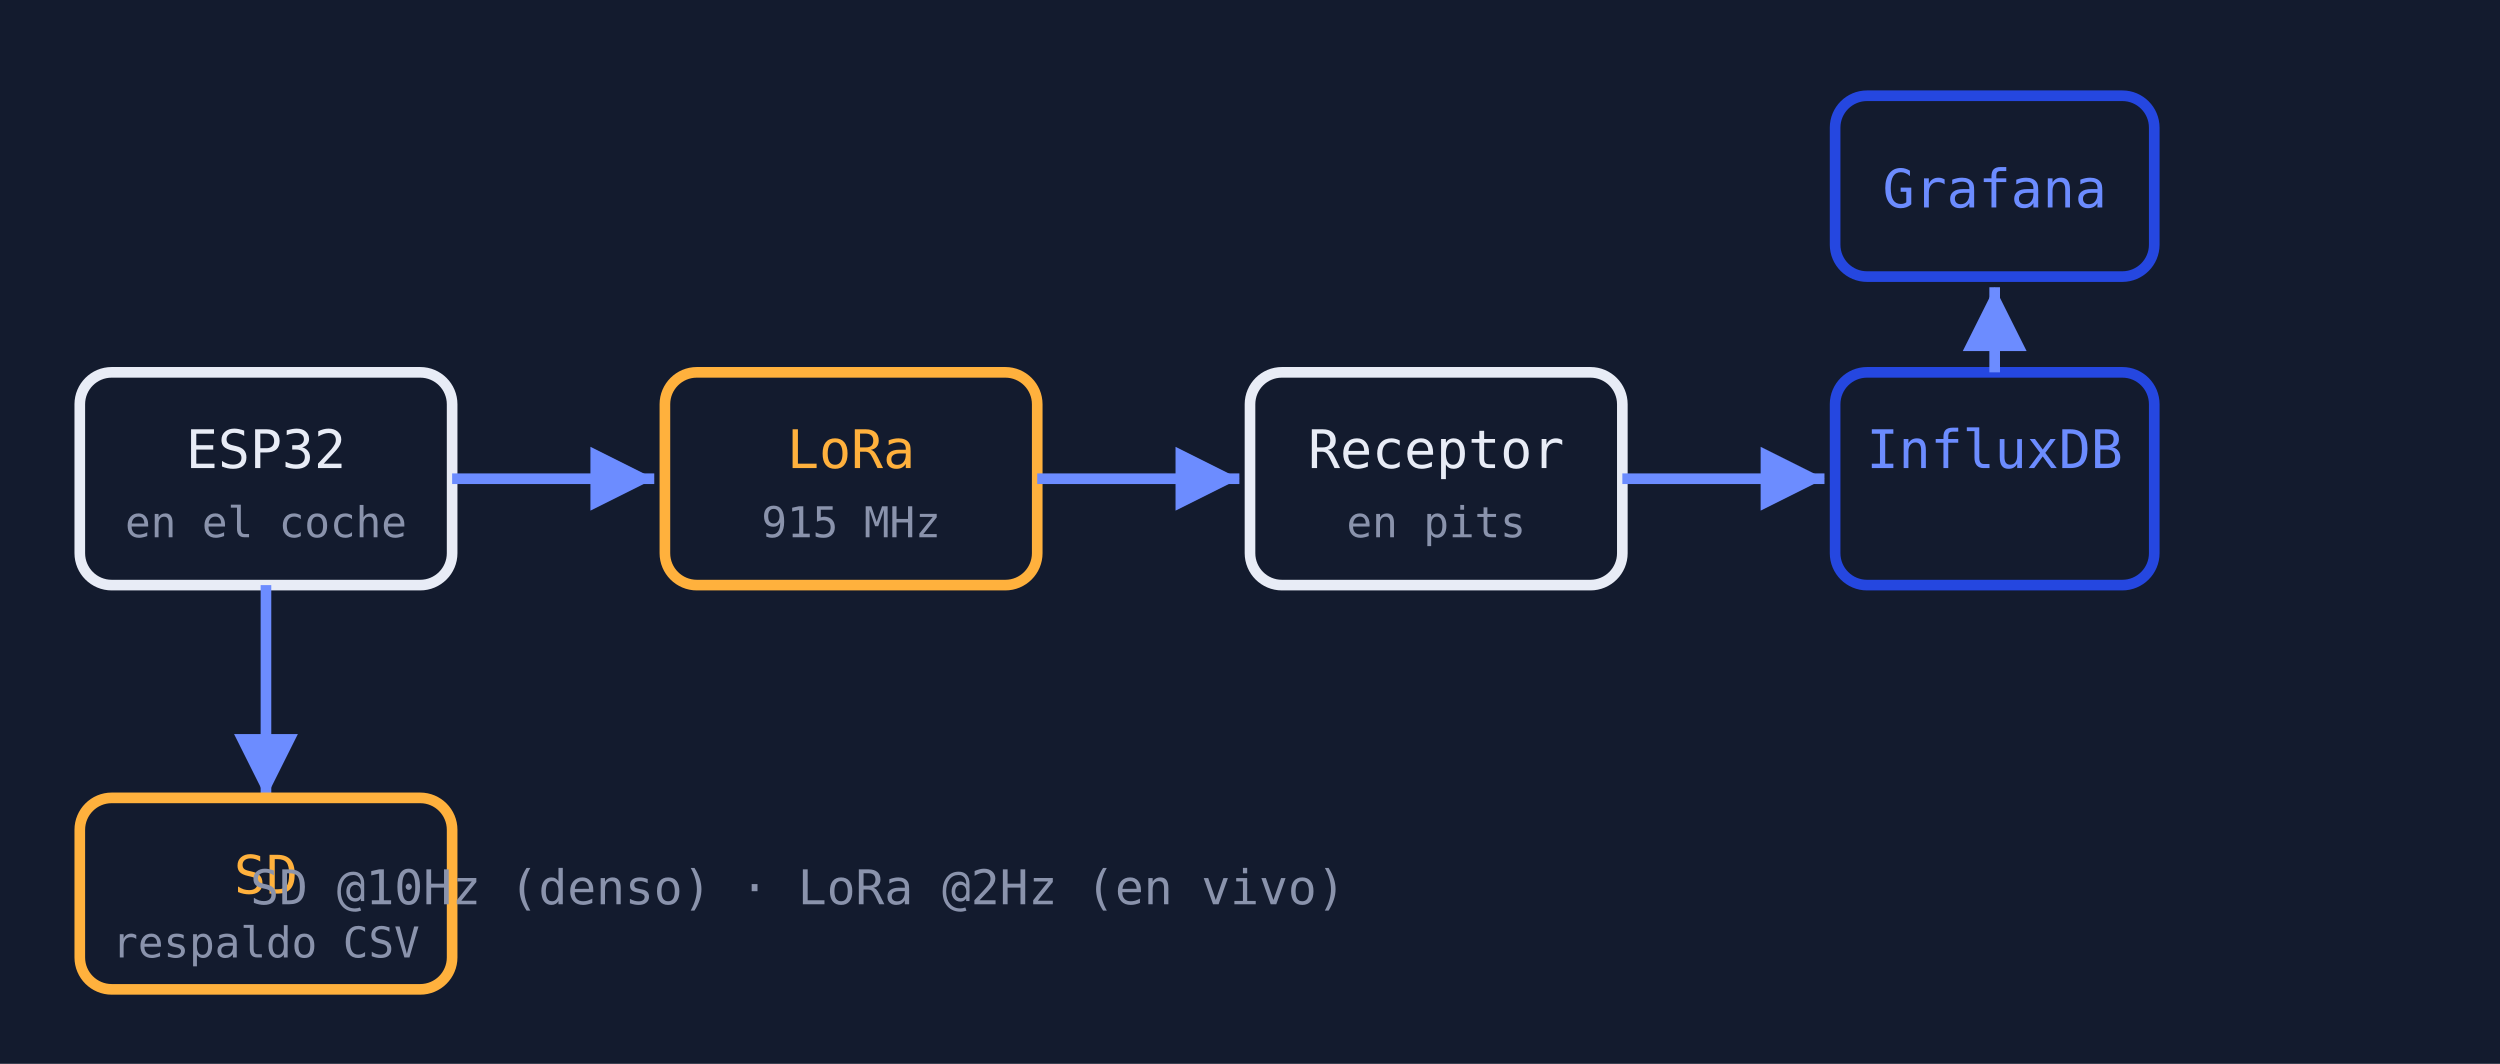
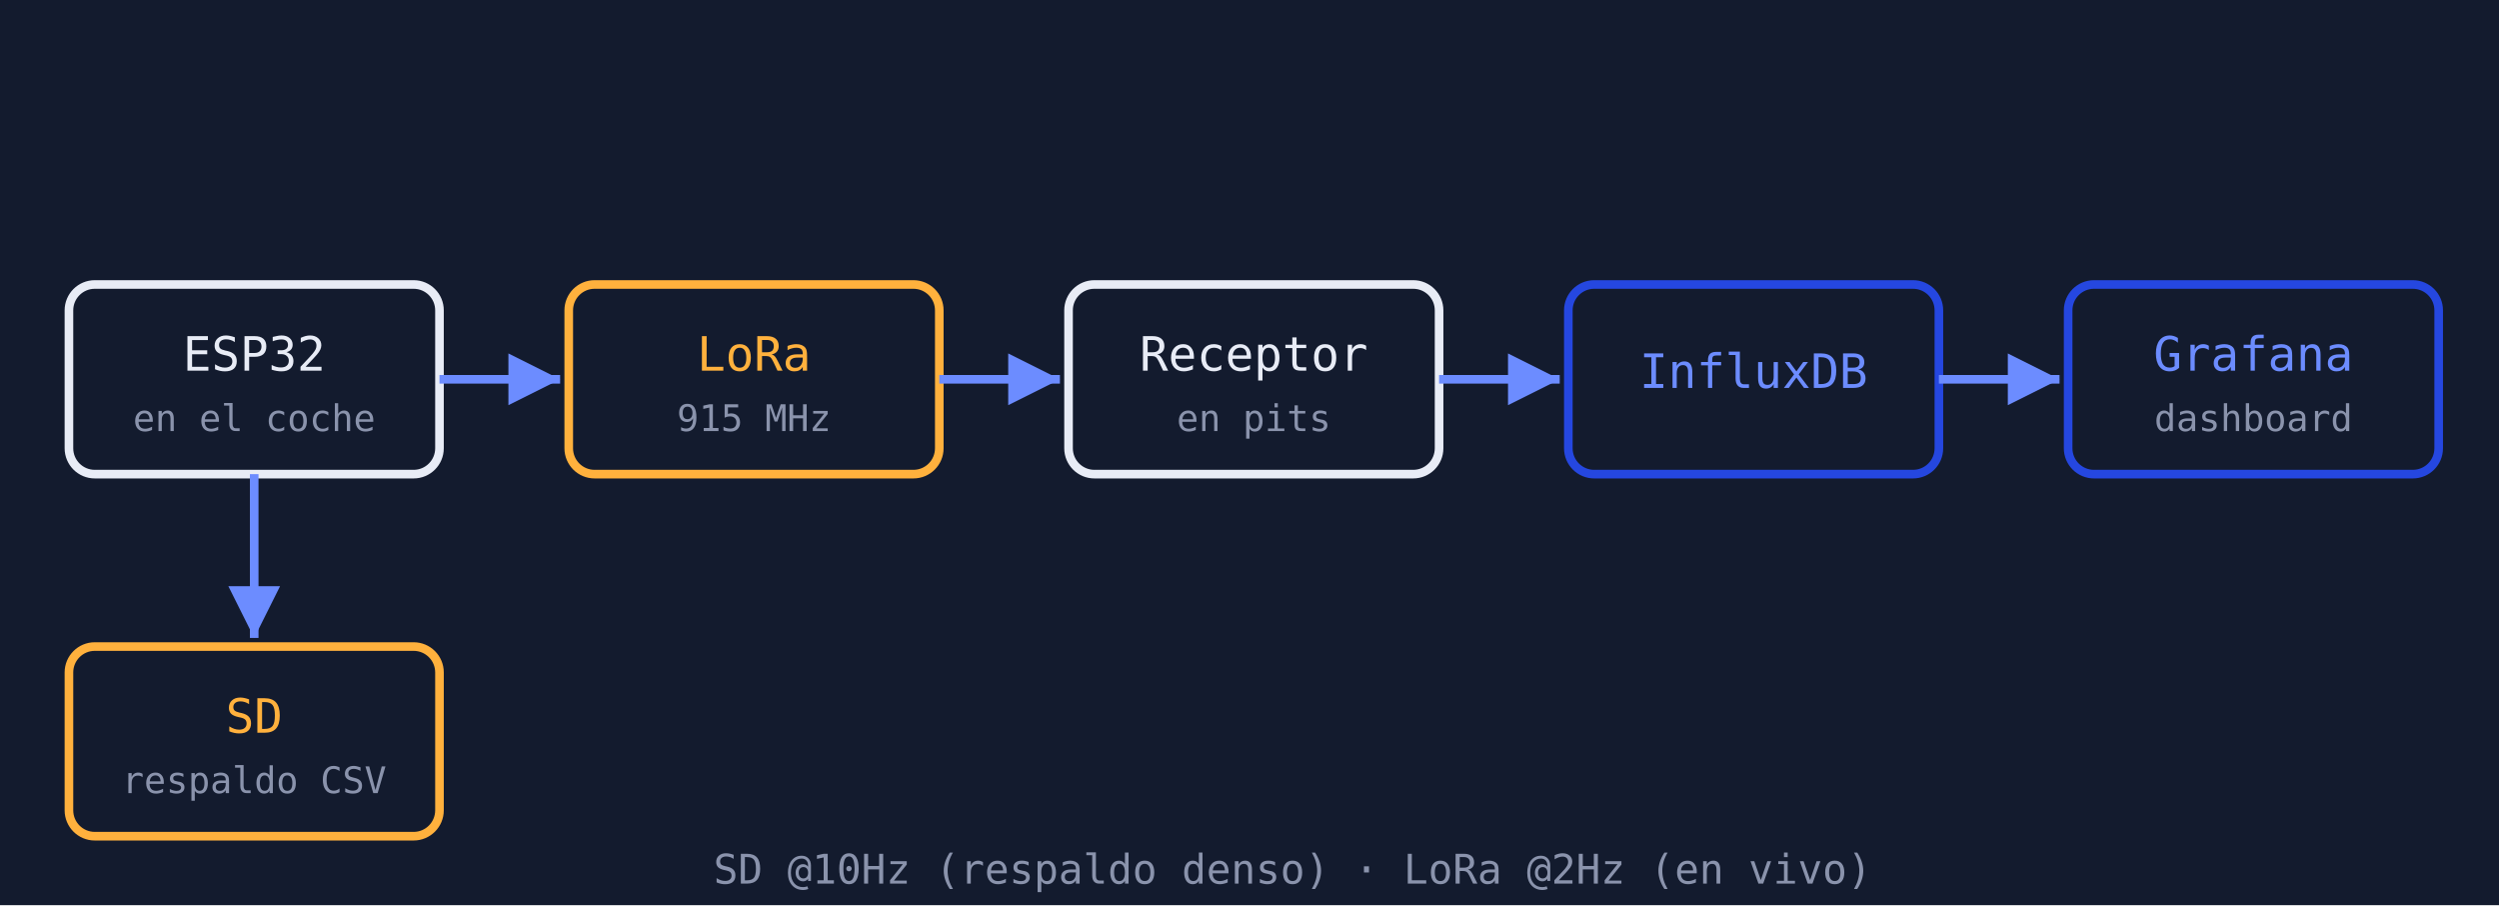
- <svg xmlns="http://www.w3.org/2000/svg" viewBox="0 0 470 200" width="100%" role="img" aria-labelledby="tp-title">
-   <rect width="470" height="200" fill="#131B2E" />
+ <svg xmlns="http://www.w3.org/2000/svg" viewBox="0 0 580 210" width="100%" role="img" aria-labelledby="tp-title">
+   <rect width="580" height="210" fill="#131B2E" />
  <defs>
-     <marker id="tp-arrow" markerWidth="8" markerHeight="8" refX="6" refY="3" orient="auto">
+     <marker id="tp-arrow" markerWidth="9" markerHeight="9" refX="6" refY="3" orient="auto">
      <path d="M0 0 L6 3 L0 6 z" fill="#6C8CFF" />
    </marker>
  </defs>
-   <g font-family="monospace" font-size="10">
-     <rect x="15" y="70" width="70" height="40" rx="6" fill="none" stroke="#E8ECF6" stroke-width="2" />
-     <text x="50" y="88" text-anchor="middle" fill="#E8ECF6">ESP32</text>
-     <text x="50" y="101" text-anchor="middle" fill="#8A93AC" font-size="8">en el coche</text>
-     <rect x="125" y="70" width="70" height="40" rx="6" fill="none" stroke="#FFB13D" stroke-width="2" />
-     <text x="160" y="88" text-anchor="middle" fill="#FFB13D">LoRa</text>
-     <text x="160" y="101" text-anchor="middle" fill="#8A93AC" font-size="8">915 MHz</text>
-     <rect x="235" y="70" width="70" height="40" rx="6" fill="none" stroke="#E8ECF6" stroke-width="2" />
-     <text x="270" y="88" text-anchor="middle" fill="#E8ECF6">Receptor</text>
-     <text x="270" y="101" text-anchor="middle" fill="#8A93AC" font-size="8">en pits</text>
-     <rect x="345" y="70" width="60" height="40" rx="6" fill="none" stroke="#2547E0" stroke-width="2" />
-     <text x="375" y="88" text-anchor="middle" fill="#6C8CFF">InfluxDB</text>
-     <rect x="345" y="18" width="60" height="34" rx="6" fill="none" stroke="#2547E0" stroke-width="2" />
-     <text x="375" y="39" text-anchor="middle" fill="#6C8CFF">Grafana</text>
+   <g font-family="monospace" font-size="11">
+     <rect x="16" y="66" width="86" height="44" rx="6" fill="none" stroke="#E8ECF6" stroke-width="2" />
+     <text x="59" y="86" text-anchor="middle" fill="#E8ECF6">ESP32</text>
+     <text x="59" y="100" text-anchor="middle" fill="#8A93AC" font-size="8.5">en el coche</text>
+     <rect x="132" y="66" width="86" height="44" rx="6" fill="none" stroke="#FFB13D" stroke-width="2" />
+     <text x="175" y="86" text-anchor="middle" fill="#FFB13D">LoRa</text>
+     <text x="175" y="100" text-anchor="middle" fill="#8A93AC" font-size="8.5">915 MHz</text>
+     <rect x="248" y="66" width="86" height="44" rx="6" fill="none" stroke="#E8ECF6" stroke-width="2" />
+     <text x="291" y="86" text-anchor="middle" fill="#E8ECF6">Receptor</text>
+     <text x="291" y="100" text-anchor="middle" fill="#8A93AC" font-size="8.5">en pits</text>
+     <rect x="364" y="66" width="86" height="44" rx="6" fill="none" stroke="#2547E0" stroke-width="2" />
+     <text x="407" y="90" text-anchor="middle" fill="#6C8CFF">InfluxDB</text>
+     <rect x="480" y="66" width="86" height="44" rx="6" fill="none" stroke="#2547E0" stroke-width="2" />
+     <text x="523" y="86" text-anchor="middle" fill="#6C8CFF">Grafana</text>
+     <text x="523" y="100" text-anchor="middle" fill="#8A93AC" font-size="8.5">dashboard</text>
+     <rect x="16" y="150" width="86" height="44" rx="6" fill="none" stroke="#FFB13D" stroke-width="2" />
+     <text x="59" y="170" text-anchor="middle" fill="#FFB13D">SD</text>
+     <text x="59" y="184" text-anchor="middle" fill="#8A93AC" font-size="8.5">respaldo CSV</text>
  </g>
-   <line x1="85" y1="90" x2="123" y2="90" stroke="#6C8CFF" stroke-width="2" marker-end="url(#tp-arrow)" />
-   <line x1="195" y1="90" x2="233" y2="90" stroke="#6C8CFF" stroke-width="2" marker-end="url(#tp-arrow)" />
-   <line x1="305" y1="90" x2="343" y2="90" stroke="#6C8CFF" stroke-width="2" marker-end="url(#tp-arrow)" />
-   <line x1="375" y1="70" x2="375" y2="54" stroke="#6C8CFF" stroke-width="2" marker-end="url(#tp-arrow)" />
-   <line x1="50" y1="110" x2="50" y2="150" stroke="#6C8CFF" stroke-width="2" marker-end="url(#tp-arrow)" />
-   <rect x="15" y="150" width="70" height="36" rx="6" fill="none" stroke="#FFB13D" stroke-width="2" />
-   <text x="50" y="168" text-anchor="middle" fill="#FFB13D" font-family="monospace" font-size="10">SD</text>
-   <text x="50" y="180" text-anchor="middle" fill="#8A93AC" font-family="monospace" font-size="8">respaldo CSV</text>
-   <text x="150" y="170" text-anchor="middle" fill="#8A93AC" font-family="monospace" font-size="9">SD @10Hz (denso) · LoRa @2Hz (en vivo)</text>
+   <line x1="102" y1="88" x2="130" y2="88" stroke="#6C8CFF" stroke-width="2" marker-end="url(#tp-arrow)" />
+   <line x1="218" y1="88" x2="246" y2="88" stroke="#6C8CFF" stroke-width="2" marker-end="url(#tp-arrow)" />
+   <line x1="334" y1="88" x2="362" y2="88" stroke="#6C8CFF" stroke-width="2" marker-end="url(#tp-arrow)" />
+   <line x1="450" y1="88" x2="478" y2="88" stroke="#6C8CFF" stroke-width="2" marker-end="url(#tp-arrow)" />
+   <line x1="59" y1="110" x2="59" y2="148" stroke="#6C8CFF" stroke-width="2" marker-end="url(#tp-arrow)" />
+   <text x="300" y="205" text-anchor="middle" fill="#8A93AC" font-family="monospace" font-size="9.5">SD @10Hz (respaldo denso)  ·  LoRa @2Hz (en vivo)</text>
</svg>
